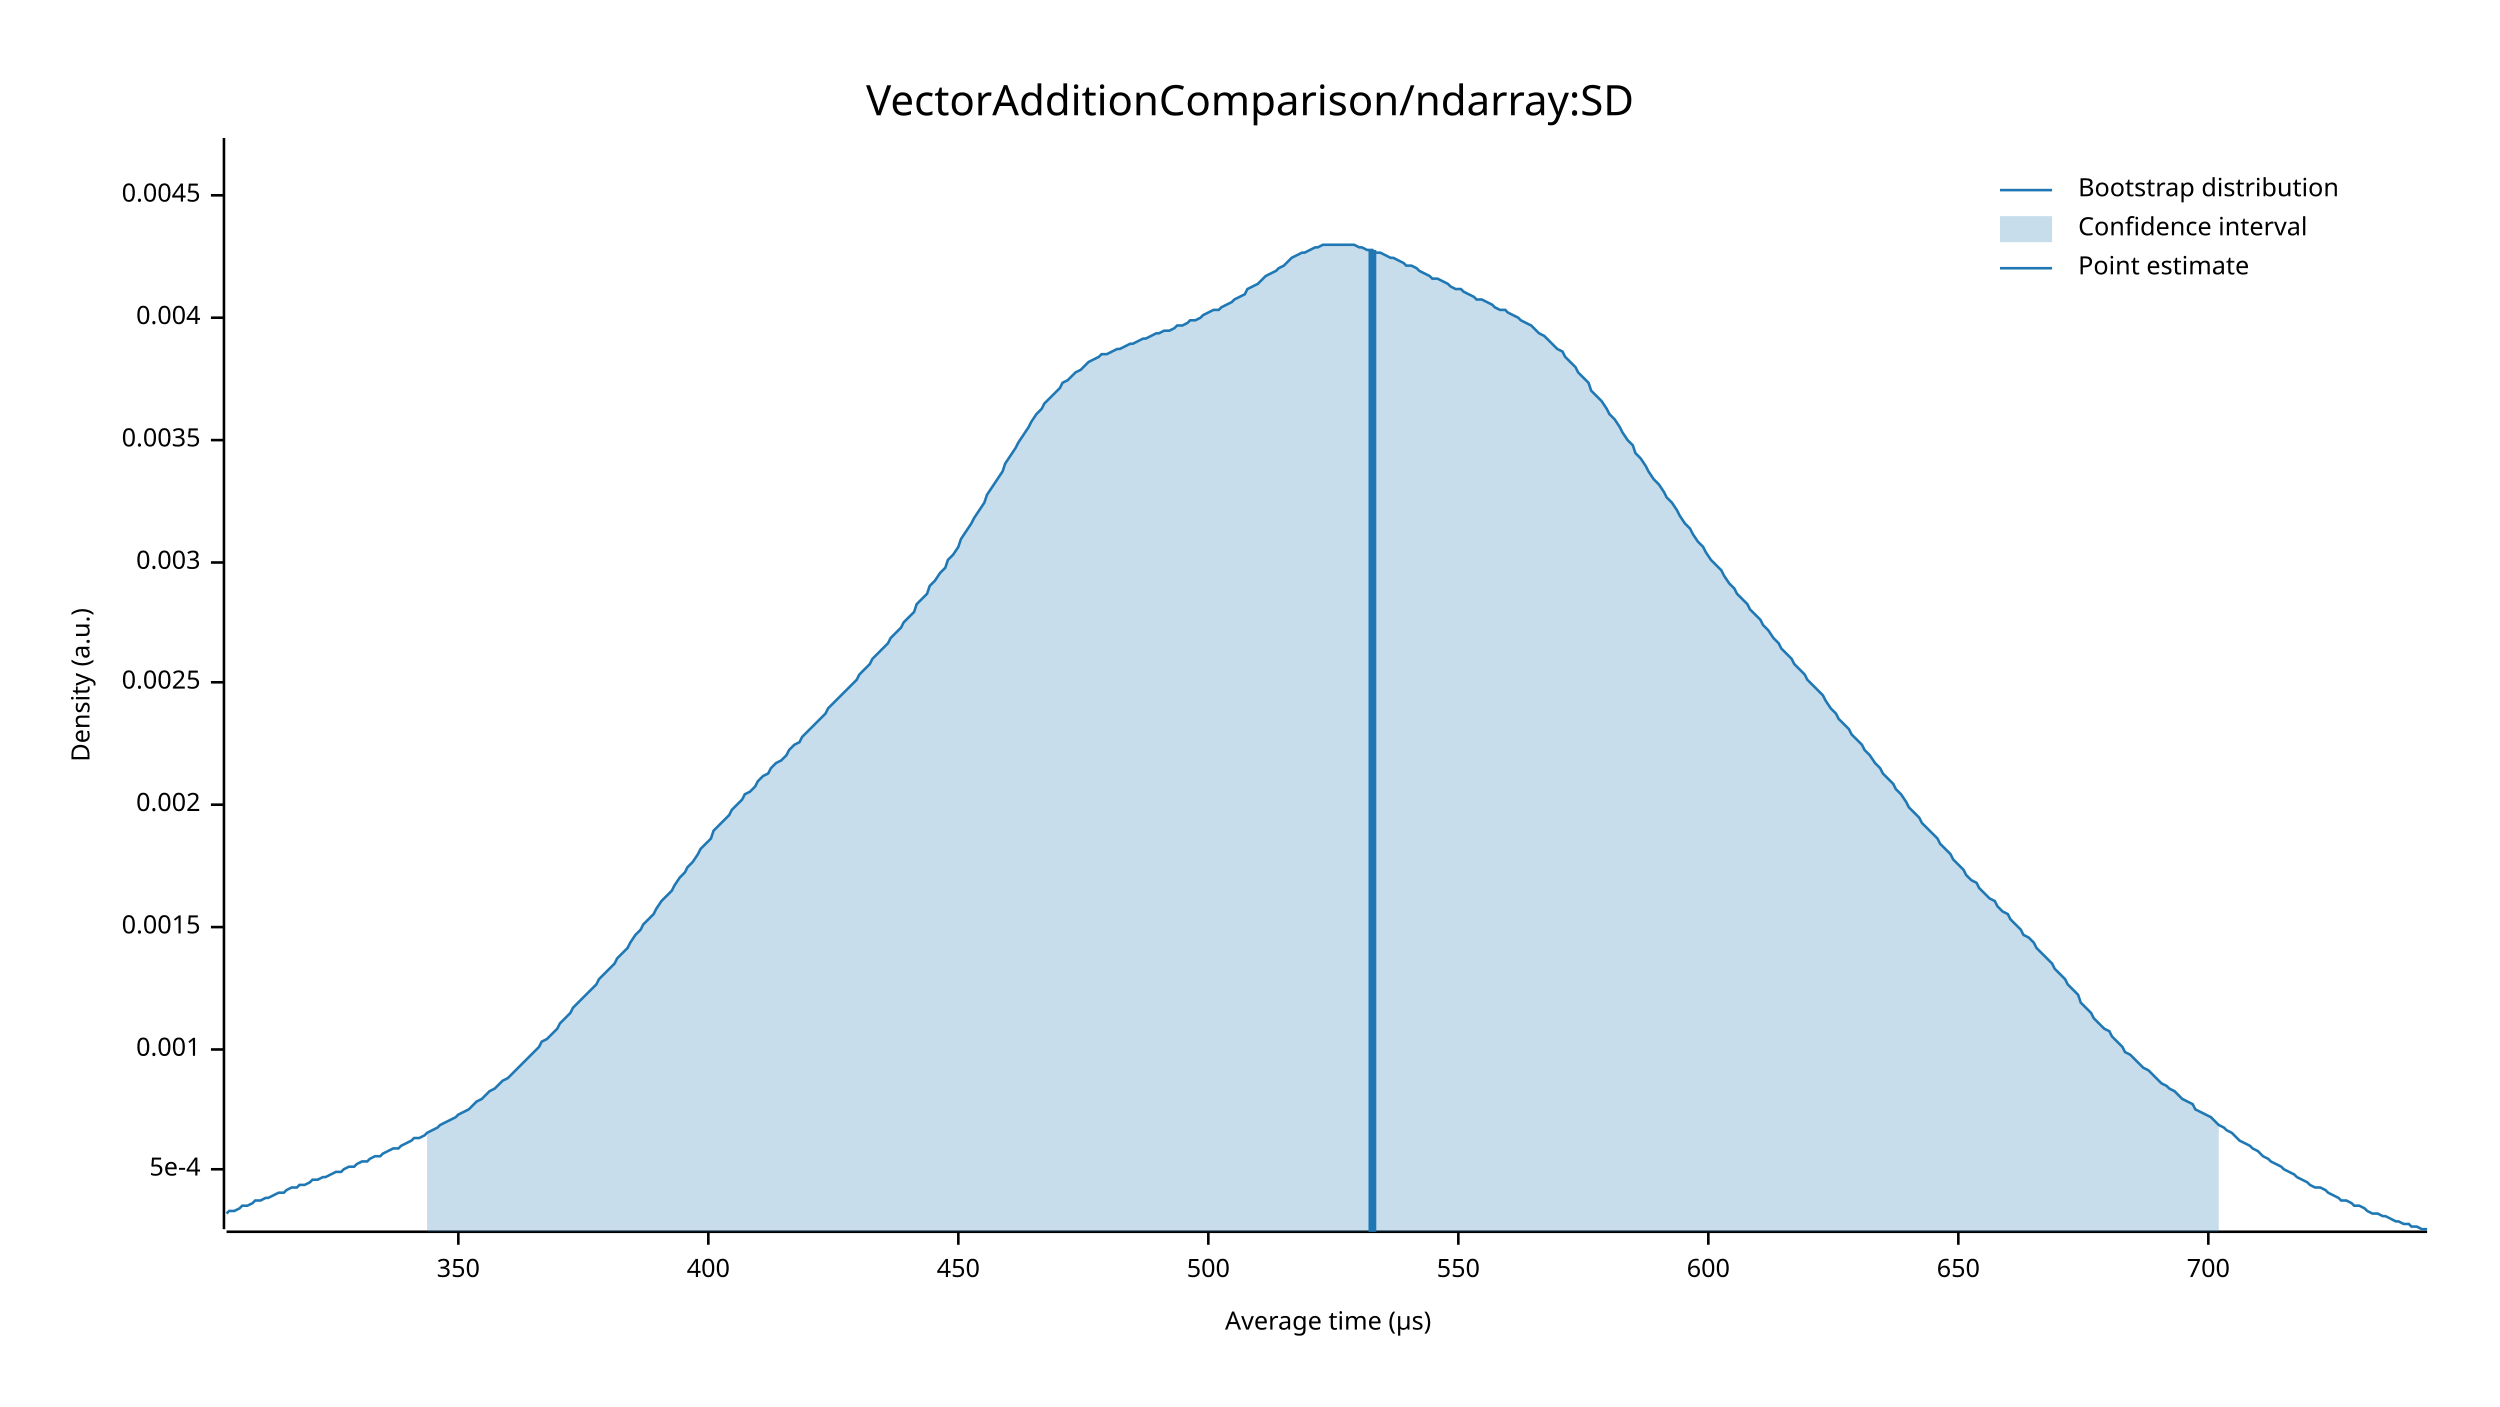
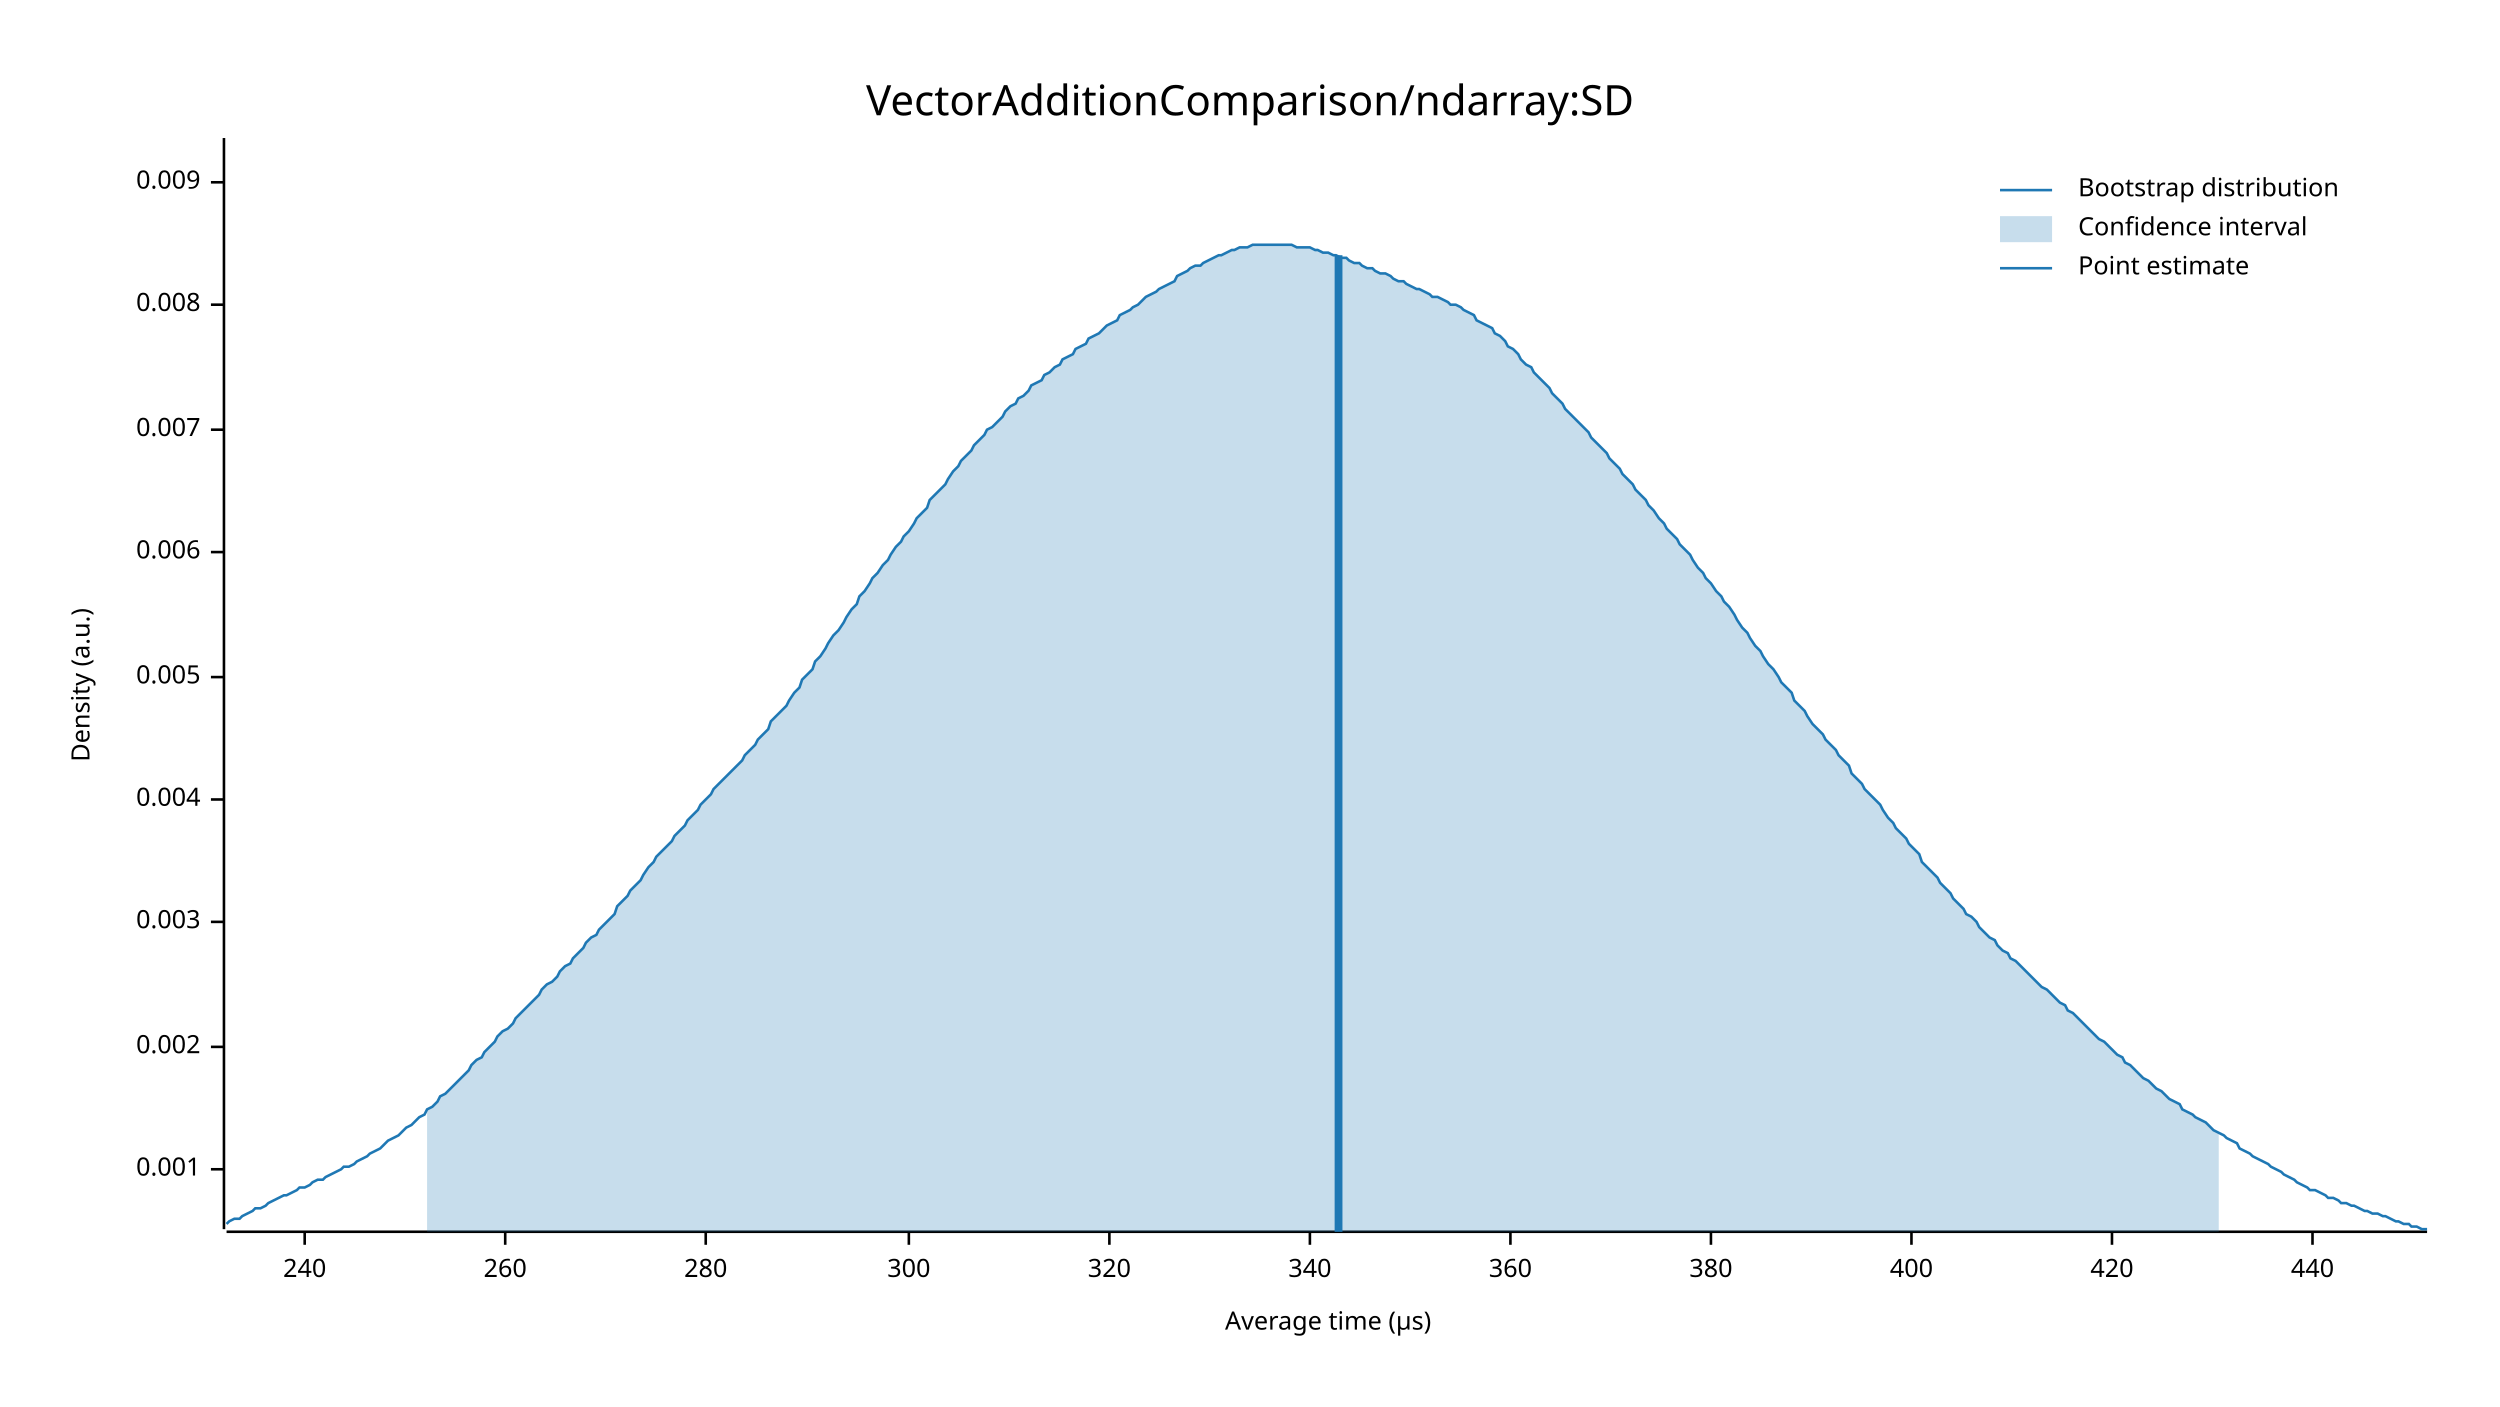
<svg xmlns="http://www.w3.org/2000/svg" width="960" height="540" viewBox="0 0 960 540">
  <text x="480" y="32" dy="0.76em" text-anchor="middle" font-family="sans-serif" font-size="16.129" opacity="1" fill="#000000">
VectorAdditionComparison/ndarray:SD
</text>
  <text x="27" y="263" dy="0.76em" text-anchor="middle" font-family="sans-serif" font-size="9.677" opacity="1" fill="#000000" transform="rotate(270, 27, 263)">
Density (a.u.)
</text>
  <text x="510" y="513" dy="-0.5ex" text-anchor="middle" font-family="sans-serif" font-size="9.677" opacity="1" fill="#000000">
Average time (µs)
</text>
  <polyline fill="none" opacity="1" stroke="#000000" stroke-width="1" points="86,53 86,472 " />
  <text x="77" y="449" dy="0.5ex" text-anchor="end" font-family="sans-serif" font-size="9.677" opacity="1" fill="#000000">
- 5e-4
+ 0.001
</text>
  <polyline fill="none" opacity="1" stroke="#000000" stroke-width="1" points="81,449 86,449 " />
-   <text x="77" y="403" dy="0.5ex" text-anchor="end" font-family="sans-serif" font-size="9.677" opacity="1" fill="#000000">
- 0.001
- </text>
-   <polyline fill="none" opacity="1" stroke="#000000" stroke-width="1" points="81,403 86,403 " />
-   <text x="77" y="356" dy="0.5ex" text-anchor="end" font-family="sans-serif" font-size="9.677" opacity="1" fill="#000000">
- 0.0015
- </text>
-   <polyline fill="none" opacity="1" stroke="#000000" stroke-width="1" points="81,356 86,356 " />
-   <text x="77" y="309" dy="0.5ex" text-anchor="end" font-family="sans-serif" font-size="9.677" opacity="1" fill="#000000">
+   <text x="77" y="402" dy="0.5ex" text-anchor="end" font-family="sans-serif" font-size="9.677" opacity="1" fill="#000000">
0.002
</text>
-   <polyline fill="none" opacity="1" stroke="#000000" stroke-width="1" points="81,309 86,309 " />
-   <text x="77" y="262" dy="0.5ex" text-anchor="end" font-family="sans-serif" font-size="9.677" opacity="1" fill="#000000">
- 0.0025
- </text>
-   <polyline fill="none" opacity="1" stroke="#000000" stroke-width="1" points="81,262 86,262 " />
-   <text x="77" y="216" dy="0.5ex" text-anchor="end" font-family="sans-serif" font-size="9.677" opacity="1" fill="#000000">
+   <polyline fill="none" opacity="1" stroke="#000000" stroke-width="1" points="81,402 86,402 " />
+   <text x="77" y="354" dy="0.5ex" text-anchor="end" font-family="sans-serif" font-size="9.677" opacity="1" fill="#000000">
0.003
</text>
-   <polyline fill="none" opacity="1" stroke="#000000" stroke-width="1" points="81,216 86,216 " />
-   <text x="77" y="169" dy="0.5ex" text-anchor="end" font-family="sans-serif" font-size="9.677" opacity="1" fill="#000000">
- 0.0035
- </text>
-   <polyline fill="none" opacity="1" stroke="#000000" stroke-width="1" points="81,169 86,169 " />
-   <text x="77" y="122" dy="0.5ex" text-anchor="end" font-family="sans-serif" font-size="9.677" opacity="1" fill="#000000">
+   <polyline fill="none" opacity="1" stroke="#000000" stroke-width="1" points="81,354 86,354 " />
+   <text x="77" y="307" dy="0.5ex" text-anchor="end" font-family="sans-serif" font-size="9.677" opacity="1" fill="#000000">
0.004
</text>
-   <polyline fill="none" opacity="1" stroke="#000000" stroke-width="1" points="81,122 86,122 " />
-   <text x="77" y="75" dy="0.5ex" text-anchor="end" font-family="sans-serif" font-size="9.677" opacity="1" fill="#000000">
- 0.0045
+   <polyline fill="none" opacity="1" stroke="#000000" stroke-width="1" points="81,307 86,307 " />
+   <text x="77" y="260" dy="0.5ex" text-anchor="end" font-family="sans-serif" font-size="9.677" opacity="1" fill="#000000">
+ 0.005
</text>
-   <polyline fill="none" opacity="1" stroke="#000000" stroke-width="1" points="81,75 86,75 " />
+   <polyline fill="none" opacity="1" stroke="#000000" stroke-width="1" points="81,260 86,260 " />
+   <text x="77" y="212" dy="0.5ex" text-anchor="end" font-family="sans-serif" font-size="9.677" opacity="1" fill="#000000">
+ 0.006
+ </text>
+   <polyline fill="none" opacity="1" stroke="#000000" stroke-width="1" points="81,212 86,212 " />
+   <text x="77" y="165" dy="0.5ex" text-anchor="end" font-family="sans-serif" font-size="9.677" opacity="1" fill="#000000">
+ 0.007
+ </text>
+   <polyline fill="none" opacity="1" stroke="#000000" stroke-width="1" points="81,165 86,165 " />
+   <text x="77" y="117" dy="0.5ex" text-anchor="end" font-family="sans-serif" font-size="9.677" opacity="1" fill="#000000">
+ 0.008
+ </text>
+   <polyline fill="none" opacity="1" stroke="#000000" stroke-width="1" points="81,117 86,117 " />
+   <text x="77" y="70" dy="0.5ex" text-anchor="end" font-family="sans-serif" font-size="9.677" opacity="1" fill="#000000">
+ 0.009
+ </text>
+   <polyline fill="none" opacity="1" stroke="#000000" stroke-width="1" points="81,70 86,70 " />
  <polyline fill="none" opacity="1" stroke="#000000" stroke-width="1" points="87,473 932,473 " />
-   <text x="176" y="483" dy="0.76em" text-anchor="middle" font-family="sans-serif" font-size="9.677" opacity="1" fill="#000000">
- 350
+   <text x="117" y="483" dy="0.76em" text-anchor="middle" font-family="sans-serif" font-size="9.677" opacity="1" fill="#000000">
+ 240
</text>
-   <polyline fill="none" opacity="1" stroke="#000000" stroke-width="1" points="176,473 176,478 " />
-   <text x="272" y="483" dy="0.76em" text-anchor="middle" font-family="sans-serif" font-size="9.677" opacity="1" fill="#000000">
+   <polyline fill="none" opacity="1" stroke="#000000" stroke-width="1" points="117,473 117,478 " />
+   <text x="194" y="483" dy="0.76em" text-anchor="middle" font-family="sans-serif" font-size="9.677" opacity="1" fill="#000000">
+ 260
+ </text>
+   <polyline fill="none" opacity="1" stroke="#000000" stroke-width="1" points="194,473 194,478 " />
+   <text x="271" y="483" dy="0.76em" text-anchor="middle" font-family="sans-serif" font-size="9.677" opacity="1" fill="#000000">
+ 280
+ </text>
+   <polyline fill="none" opacity="1" stroke="#000000" stroke-width="1" points="271,473 271,478 " />
+   <text x="349" y="483" dy="0.76em" text-anchor="middle" font-family="sans-serif" font-size="9.677" opacity="1" fill="#000000">
+ 300
+ </text>
+   <polyline fill="none" opacity="1" stroke="#000000" stroke-width="1" points="349,473 349,478 " />
+   <text x="426" y="483" dy="0.76em" text-anchor="middle" font-family="sans-serif" font-size="9.677" opacity="1" fill="#000000">
+ 320
+ </text>
+   <polyline fill="none" opacity="1" stroke="#000000" stroke-width="1" points="426,473 426,478 " />
+   <text x="503" y="483" dy="0.76em" text-anchor="middle" font-family="sans-serif" font-size="9.677" opacity="1" fill="#000000">
+ 340
+ </text>
+   <polyline fill="none" opacity="1" stroke="#000000" stroke-width="1" points="503,473 503,478 " />
+   <text x="580" y="483" dy="0.76em" text-anchor="middle" font-family="sans-serif" font-size="9.677" opacity="1" fill="#000000">
+ 360
+ </text>
+   <polyline fill="none" opacity="1" stroke="#000000" stroke-width="1" points="580,473 580,478 " />
+   <text x="657" y="483" dy="0.76em" text-anchor="middle" font-family="sans-serif" font-size="9.677" opacity="1" fill="#000000">
+ 380
+ </text>
+   <polyline fill="none" opacity="1" stroke="#000000" stroke-width="1" points="657,473 657,478 " />
+   <text x="734" y="483" dy="0.76em" text-anchor="middle" font-family="sans-serif" font-size="9.677" opacity="1" fill="#000000">
400
</text>
-   <polyline fill="none" opacity="1" stroke="#000000" stroke-width="1" points="272,473 272,478 " />
-   <text x="368" y="483" dy="0.76em" text-anchor="middle" font-family="sans-serif" font-size="9.677" opacity="1" fill="#000000">
- 450
+   <polyline fill="none" opacity="1" stroke="#000000" stroke-width="1" points="734,473 734,478 " />
+   <text x="811" y="483" dy="0.76em" text-anchor="middle" font-family="sans-serif" font-size="9.677" opacity="1" fill="#000000">
+ 420
</text>
-   <polyline fill="none" opacity="1" stroke="#000000" stroke-width="1" points="368,473 368,478 " />
-   <text x="464" y="483" dy="0.76em" text-anchor="middle" font-family="sans-serif" font-size="9.677" opacity="1" fill="#000000">
- 500
+   <polyline fill="none" opacity="1" stroke="#000000" stroke-width="1" points="811,473 811,478 " />
+   <text x="888" y="483" dy="0.76em" text-anchor="middle" font-family="sans-serif" font-size="9.677" opacity="1" fill="#000000">
+ 440
</text>
-   <polyline fill="none" opacity="1" stroke="#000000" stroke-width="1" points="464,473 464,478 " />
-   <text x="560" y="483" dy="0.76em" text-anchor="middle" font-family="sans-serif" font-size="9.677" opacity="1" fill="#000000">
- 550
- </text>
-   <polyline fill="none" opacity="1" stroke="#000000" stroke-width="1" points="560,473 560,478 " />
-   <text x="656" y="483" dy="0.76em" text-anchor="middle" font-family="sans-serif" font-size="9.677" opacity="1" fill="#000000">
- 600
- </text>
-   <polyline fill="none" opacity="1" stroke="#000000" stroke-width="1" points="656,473 656,478 " />
-   <text x="752" y="483" dy="0.76em" text-anchor="middle" font-family="sans-serif" font-size="9.677" opacity="1" fill="#000000">
- 650
- </text>
-   <polyline fill="none" opacity="1" stroke="#000000" stroke-width="1" points="752,473 752,478 " />
-   <text x="848" y="483" dy="0.76em" text-anchor="middle" font-family="sans-serif" font-size="9.677" opacity="1" fill="#000000">
- 700
- </text>
-   <polyline fill="none" opacity="1" stroke="#000000" stroke-width="1" points="848,473 848,478 " />
-   <polyline fill="none" opacity="1" stroke="#1F78B4" stroke-width="1" points="87,466 88,465 90,465 92,464 93,463 95,463 97,462 98,461 100,461 102,460 103,460 105,459 107,458 109,458 110,457 112,456 114,456 115,455 117,455 119,454 120,453 122,453 124,452 125,452 127,451 129,450 131,450 132,449 134,448 136,448 137,447 139,446 141,446 142,445 144,444 146,444 147,443 149,442 151,441 153,441 154,440 156,439 158,438 159,437 161,437 163,436 164,435 166,434 168,433 169,432 171,431 173,430 175,429 176,428 178,427 180,426 181,425 183,423 185,422 186,421 188,419 190,418 191,417 193,415 195,414 197,412 198,411 200,409 202,407 203,406 205,404 207,402 208,400 210,399 212,397 214,395 215,393 217,391 219,389 220,387 222,385 224,383 225,382 227,380 229,378 230,376 232,374 234,372 236,370 237,368 239,366 241,364 242,362 244,359 246,357 247,355 249,353 251,351 252,349 254,346 256,344 258,342 259,340 261,337 263,335 264,333 266,331 268,328 269,326 271,324 273,322 274,319 276,317 278,315 280,313 281,311 283,309 285,307 286,305 288,304 290,302 291,300 293,298 295,297 296,295 298,293 300,292 302,290 303,288 305,286 307,285 308,283 310,281 312,279 313,278 315,276 317,274 318,272 320,270 322,268 324,266 325,265 327,263 329,261 330,259 332,257 334,255 335,253 337,251 339,249 341,247 342,245 344,243 346,241 347,239 349,237 351,235 352,232 354,230 356,228 357,225 359,223 361,220 363,218 364,215 366,213 368,210 369,207 371,204 373,201 374,199 376,196 378,193 379,190 381,187 383,184 385,181 386,178 388,175 390,172 391,170 393,167 395,164 396,162 398,159 400,157 401,155 403,153 405,151 407,149 408,147 410,146 412,144 413,143 415,142 417,140 418,139 420,138 422,137 423,136 425,136 427,135 429,134 430,134 432,133 434,132 435,132 437,131 439,130 440,130 442,129 444,128 445,128 447,127 449,127 451,126 452,125 454,125 456,124 457,123 459,123 461,122 462,121 464,120 466,119 468,119 469,118 471,117 473,116 474,115 476,114 478,113 479,111 481,110 483,109 484,108 486,106 488,105 490,104 491,103 493,102 495,100 496,99 498,98 500,97 501,97 503,96 505,95 506,95 508,94 510,94 512,94 513,94 515,94 517,94 518,94 520,94 522,95 523,95 525,96 527,96 528,97 530,97 532,98 534,99 535,99 537,100 539,101 540,102 542,102 544,103 545,104 547,105 549,106 550,107 552,107 554,108 556,109 557,110 559,111 561,111 562,112 564,113 566,114 567,115 569,115 571,116 573,117 574,118 576,119 578,119 579,120 581,121 583,122 584,123 586,124 588,125 589,126 591,128 593,129 595,131 596,132 598,134 600,135 601,137 603,139 605,141 606,143 608,145 610,147 611,150 613,152 615,154 617,157 618,159 620,161 622,164 623,166 625,169 627,171 628,174 630,176 632,179 633,181 635,184 637,186 639,189 640,191 642,193 644,196 645,198 647,201 649,203 650,205 652,208 654,210 655,212 657,215 659,217 661,219 662,221 664,224 666,226 667,228 669,230 671,232 672,234 674,236 676,238 677,240 679,242 681,245 683,247 684,249 686,251 688,253 689,255 691,257 693,259 694,261 696,263 698,265 700,267 701,269 703,272 705,274 706,276 708,278 710,280 711,282 713,284 715,286 716,288 718,290 720,293 722,295 723,297 725,299 727,301 728,303 730,305 732,308 733,310 735,312 737,314 738,316 740,318 742,320 744,322 745,324 747,326 749,328 750,330 752,332 754,334 755,336 757,338 759,339 760,341 762,343 764,345 766,346 767,348 769,350 771,351 772,353 774,355 776,357 777,359 779,360 781,362 782,364 784,366 786,368 788,370 789,372 791,374 793,376 794,378 796,380 798,382 799,385 801,387 803,389 804,391 806,393 808,395 810,396 811,398 813,400 815,402 816,404 818,405 820,407 821,408 823,410 825,411 827,413 828,414 830,416 832,417 833,418 835,419 837,421 838,422 840,423 842,424 843,426 845,427 847,428 849,429 850,430 852,432 854,433 855,434 857,435 859,437 860,438 862,439 864,440 865,441 867,442 869,444 871,445 872,446 874,447 876,448 877,449 879,450 881,451 882,452 884,453 886,454 887,455 889,456 891,456 893,457 894,458 896,459 898,460 899,461 901,461 903,462 904,463 906,463 908,464 909,465 911,466 913,466 915,467 916,467 918,468 920,469 921,469 923,470 925,470 926,471 928,471 930,472 932,472 " />
-   <polygon opacity="0.25" fill="#1F78B4" points="164,435 166,434 168,433 169,432 171,431 173,430 175,429 176,428 178,427 180,426 181,425 183,423 185,422 186,421 188,419 190,418 191,417 193,415 195,414 197,412 198,411 200,409 202,407 203,406 205,404 207,402 208,400 210,399 212,397 214,395 215,393 217,391 219,389 220,387 222,385 224,383 225,382 227,380 229,378 230,376 232,374 234,372 236,370 237,368 239,366 241,364 242,362 244,359 246,357 247,355 249,353 251,351 252,349 254,346 256,344 258,342 259,340 261,337 263,335 264,333 266,331 268,328 269,326 271,324 273,322 274,319 276,317 278,315 280,313 281,311 283,309 285,307 286,305 288,304 290,302 291,300 293,298 295,297 296,295 298,293 300,292 302,290 303,288 305,286 307,285 308,283 310,281 312,279 313,278 315,276 317,274 318,272 320,270 322,268 324,266 325,265 327,263 329,261 330,259 332,257 334,255 335,253 337,251 339,249 341,247 342,245 344,243 346,241 347,239 349,237 351,235 352,232 354,230 356,228 357,225 359,223 361,220 363,218 364,215 366,213 368,210 369,207 371,204 373,201 374,199 376,196 378,193 379,190 381,187 383,184 385,181 386,178 388,175 390,172 391,170 393,167 395,164 396,162 398,159 400,157 401,155 403,153 405,151 407,149 408,147 410,146 412,144 413,143 415,142 417,140 418,139 420,138 422,137 423,136 425,136 427,135 429,134 430,134 432,133 434,132 435,132 437,131 439,130 440,130 442,129 444,128 445,128 447,127 449,127 451,126 452,125 454,125 456,124 457,123 459,123 461,122 462,121 464,120 466,119 468,119 469,118 471,117 473,116 474,115 476,114 478,113 479,111 481,110 483,109 484,108 486,106 488,105 490,104 491,103 493,102 495,100 496,99 498,98 500,97 501,97 503,96 505,95 506,95 508,94 510,94 512,94 513,94 515,94 517,94 518,94 520,94 522,95 523,95 525,96 527,96 528,97 530,97 532,98 534,99 535,99 537,100 539,101 540,102 542,102 544,103 545,104 547,105 549,106 550,107 552,107 554,108 556,109 557,110 559,111 561,111 562,112 564,113 566,114 567,115 569,115 571,116 573,117 574,118 576,119 578,119 579,120 581,121 583,122 584,123 586,124 588,125 589,126 591,128 593,129 595,131 596,132 598,134 600,135 601,137 603,139 605,141 606,143 608,145 610,147 611,150 613,152 615,154 617,157 618,159 620,161 622,164 623,166 625,169 627,171 628,174 630,176 632,179 633,181 635,184 637,186 639,189 640,191 642,193 644,196 645,198 647,201 649,203 650,205 652,208 654,210 655,212 657,215 659,217 661,219 662,221 664,224 666,226 667,228 669,230 671,232 672,234 674,236 676,238 677,240 679,242 681,245 683,247 684,249 686,251 688,253 689,255 691,257 693,259 694,261 696,263 698,265 700,267 701,269 703,272 705,274 706,276 708,278 710,280 711,282 713,284 715,286 716,288 718,290 720,293 722,295 723,297 725,299 727,301 728,303 730,305 732,308 733,310 735,312 737,314 738,316 740,318 742,320 744,322 745,324 747,326 749,328 750,330 752,332 754,334 755,336 757,338 759,339 760,341 762,343 764,345 766,346 767,348 769,350 771,351 772,353 774,355 776,357 777,359 779,360 781,362 782,364 784,366 786,368 788,370 789,372 791,374 793,376 794,378 796,380 798,382 799,385 801,387 803,389 804,391 806,393 808,395 810,396 811,398 813,400 815,402 816,404 818,405 820,407 821,408 823,410 825,411 827,413 828,414 830,416 832,417 833,418 835,419 837,421 838,422 840,423 842,424 843,426 845,427 847,428 849,429 850,430 852,432 852,473 164,473 " />
-   <polyline fill="none" opacity="1" stroke="#1F78B4" stroke-width="3" points="527,473 527,96 " />
+   <polyline fill="none" opacity="1" stroke="#000000" stroke-width="1" points="888,473 888,478 " />
+   <polyline fill="none" opacity="1" stroke="#1F78B4" stroke-width="1" points="87,470 88,469 90,468 92,468 93,467 95,466 97,465 98,464 100,464 102,463 103,462 105,461 107,460 109,459 110,459 112,458 114,457 115,456 117,456 119,455 120,454 122,453 124,453 125,452 127,451 129,450 131,449 132,448 134,448 136,447 137,446 139,445 141,444 142,443 144,442 146,441 147,440 149,438 151,437 153,436 154,435 156,433 158,432 159,431 161,429 163,428 164,426 166,425 168,423 169,421 171,420 173,418 175,416 176,415 178,413 180,411 181,409 183,407 185,406 186,404 188,402 190,400 191,398 193,396 195,395 197,393 198,391 200,389 202,387 203,386 205,384 207,382 208,380 210,378 212,377 214,375 215,373 217,371 219,370 220,368 222,366 224,364 225,362 227,360 229,359 230,357 232,355 234,353 236,351 237,348 239,346 241,344 242,342 244,340 246,338 247,336 249,333 251,331 252,329 254,327 256,325 258,323 259,321 261,319 263,317 264,315 266,313 268,311 269,309 271,307 273,305 274,303 276,301 278,299 280,297 281,296 283,294 285,292 286,290 288,288 290,286 291,284 293,282 295,280 296,277 298,275 300,273 302,271 303,269 305,266 307,264 308,261 310,259 312,257 313,254 315,252 317,249 318,247 320,244 322,242 324,239 325,237 327,234 329,232 330,229 332,227 334,224 335,222 337,220 339,217 341,215 342,213 344,210 346,208 347,206 349,204 351,201 352,199 354,197 356,195 357,192 359,190 361,188 363,186 364,184 366,181 368,179 369,177 371,175 373,173 374,171 376,169 378,167 379,165 381,164 383,162 385,160 386,158 388,156 390,155 391,153 393,152 395,150 396,148 398,147 400,146 401,144 403,143 405,141 407,140 408,138 410,137 412,136 413,134 415,133 417,132 418,130 420,129 422,128 423,127 425,125 427,124 429,123 430,121 432,120 434,119 435,118 437,117 439,115 440,114 442,113 444,112 445,111 447,110 449,109 451,108 452,106 454,105 456,104 457,103 459,102 461,102 462,101 464,100 466,99 468,98 469,98 471,97 473,96 474,96 476,95 478,95 479,95 481,94 483,94 484,94 486,94 488,94 490,94 491,94 493,94 495,94 496,94 498,95 500,95 501,95 503,95 505,96 506,96 508,97 510,97 512,98 513,98 515,99 517,99 518,100 520,101 522,101 523,102 525,103 527,103 528,104 530,105 532,105 534,106 535,107 537,108 539,108 540,109 542,110 544,111 545,111 547,112 549,113 550,114 552,114 554,115 556,116 557,117 559,117 561,118 562,119 564,120 566,121 567,123 569,124 571,125 573,126 574,128 576,129 578,131 579,133 581,134 583,136 584,138 586,140 588,141 589,143 591,145 593,147 595,149 596,151 598,153 600,155 601,157 603,159 605,161 606,162 608,164 610,166 611,168 613,170 615,172 617,174 618,176 620,178 622,180 623,182 625,184 627,186 628,188 630,190 632,192 633,194 635,196 637,199 639,201 640,203 642,205 644,207 645,209 647,211 649,213 650,215 652,218 654,220 655,222 657,224 659,227 661,229 662,231 664,233 666,236 667,238 669,241 671,243 672,245 674,248 676,250 677,252 679,255 681,257 683,260 684,262 686,264 688,266 689,269 691,271 693,273 694,275 696,278 698,280 700,282 701,284 703,286 705,288 706,290 708,292 710,294 711,297 713,299 715,301 716,303 718,305 720,307 722,309 723,311 725,314 727,316 728,318 730,320 732,322 733,324 735,326 737,328 738,331 740,333 742,335 744,337 745,339 747,341 749,343 750,345 752,347 754,349 755,351 757,352 759,354 760,356 762,358 764,360 766,361 767,363 769,365 771,366 772,368 774,369 776,371 777,372 779,374 781,376 782,377 784,379 786,380 788,382 789,383 791,385 793,386 794,388 796,389 798,391 799,392 801,394 803,396 804,397 806,399 808,400 810,402 811,403 813,405 815,406 816,408 818,409 820,411 821,412 823,414 825,415 827,417 828,418 830,419 832,421 833,422 835,423 837,424 838,426 840,427 842,428 843,429 845,430 847,431 849,433 850,434 852,435 854,436 855,437 857,438 859,439 860,441 862,442 864,443 865,444 867,445 869,446 871,447 872,448 874,449 876,450 877,451 879,452 881,453 882,454 884,455 886,456 887,457 889,457 891,458 893,459 894,460 896,460 898,461 899,462 901,462 903,463 904,463 906,464 908,465 909,465 911,466 913,466 915,467 916,467 918,468 920,469 921,469 923,470 925,470 926,471 928,471 930,472 932,472 " />
+   <polygon opacity="0.25" fill="#1F78B4" points="164,426 166,425 168,423 169,421 171,420 173,418 175,416 176,415 178,413 180,411 181,409 183,407 185,406 186,404 188,402 190,400 191,398 193,396 195,395 197,393 198,391 200,389 202,387 203,386 205,384 207,382 208,380 210,378 212,377 214,375 215,373 217,371 219,370 220,368 222,366 224,364 225,362 227,360 229,359 230,357 232,355 234,353 236,351 237,348 239,346 241,344 242,342 244,340 246,338 247,336 249,333 251,331 252,329 254,327 256,325 258,323 259,321 261,319 263,317 264,315 266,313 268,311 269,309 271,307 273,305 274,303 276,301 278,299 280,297 281,296 283,294 285,292 286,290 288,288 290,286 291,284 293,282 295,280 296,277 298,275 300,273 302,271 303,269 305,266 307,264 308,261 310,259 312,257 313,254 315,252 317,249 318,247 320,244 322,242 324,239 325,237 327,234 329,232 330,229 332,227 334,224 335,222 337,220 339,217 341,215 342,213 344,210 346,208 347,206 349,204 351,201 352,199 354,197 356,195 357,192 359,190 361,188 363,186 364,184 366,181 368,179 369,177 371,175 373,173 374,171 376,169 378,167 379,165 381,164 383,162 385,160 386,158 388,156 390,155 391,153 393,152 395,150 396,148 398,147 400,146 401,144 403,143 405,141 407,140 408,138 410,137 412,136 413,134 415,133 417,132 418,130 420,129 422,128 423,127 425,125 427,124 429,123 430,121 432,120 434,119 435,118 437,117 439,115 440,114 442,113 444,112 445,111 447,110 449,109 451,108 452,106 454,105 456,104 457,103 459,102 461,102 462,101 464,100 466,99 468,98 469,98 471,97 473,96 474,96 476,95 478,95 479,95 481,94 483,94 484,94 486,94 488,94 490,94 491,94 493,94 495,94 496,94 498,95 500,95 501,95 503,95 505,96 506,96 508,97 510,97 512,98 513,98 515,99 517,99 518,100 520,101 522,101 523,102 525,103 527,103 528,104 530,105 532,105 534,106 535,107 537,108 539,108 540,109 542,110 544,111 545,111 547,112 549,113 550,114 552,114 554,115 556,116 557,117 559,117 561,118 562,119 564,120 566,121 567,123 569,124 571,125 573,126 574,128 576,129 578,131 579,133 581,134 583,136 584,138 586,140 588,141 589,143 591,145 593,147 595,149 596,151 598,153 600,155 601,157 603,159 605,161 606,162 608,164 610,166 611,168 613,170 615,172 617,174 618,176 620,178 622,180 623,182 625,184 627,186 628,188 630,190 632,192 633,194 635,196 637,199 639,201 640,203 642,205 644,207 645,209 647,211 649,213 650,215 652,218 654,220 655,222 657,224 659,227 661,229 662,231 664,233 666,236 667,238 669,241 671,243 672,245 674,248 676,250 677,252 679,255 681,257 683,260 684,262 686,264 688,266 689,269 691,271 693,273 694,275 696,278 698,280 700,282 701,284 703,286 705,288 706,290 708,292 710,294 711,297 713,299 715,301 716,303 718,305 720,307 722,309 723,311 725,314 727,316 728,318 730,320 732,322 733,324 735,326 737,328 738,331 740,333 742,335 744,337 745,339 747,341 749,343 750,345 752,347 754,349 755,351 757,352 759,354 760,356 762,358 764,360 766,361 767,363 769,365 771,366 772,368 774,369 776,371 777,372 779,374 781,376 782,377 784,379 786,380 788,382 789,383 791,385 793,386 794,388 796,389 798,391 799,392 801,394 803,396 804,397 806,399 808,400 810,402 811,403 813,405 815,406 816,408 818,409 820,411 821,412 823,414 825,415 827,417 828,418 830,419 832,421 833,422 835,423 837,424 838,426 840,427 842,428 843,429 845,430 847,431 849,433 850,434 852,435 852,473 164,473 " />
+   <polyline fill="none" opacity="1" stroke="#1F78B4" stroke-width="3" points="514,473 514,98 " />
  <text x="798" y="68" dy="0.76em" text-anchor="start" font-family="sans-serif" font-size="9.677" opacity="1" fill="#000000">
Bootstrap distribution
</text>
  <text x="798" y="83" dy="0.76em" text-anchor="start" font-family="sans-serif" font-size="9.677" opacity="1" fill="#000000">
Confidence interval
</text>
  <text x="798" y="98" dy="0.76em" text-anchor="start" font-family="sans-serif" font-size="9.677" opacity="1" fill="#000000">
Point estimate
</text>
  <polyline fill="none" opacity="1" stroke="#1F78B4" stroke-width="1" points="768,73 788,73 " />
  <rect x="768" y="83" width="20" height="10" opacity="0.25" fill="#1F78B4" stroke="none" />
  <polyline fill="none" opacity="1" stroke="#1F78B4" stroke-width="1" points="768,103 788,103 " />
</svg>
